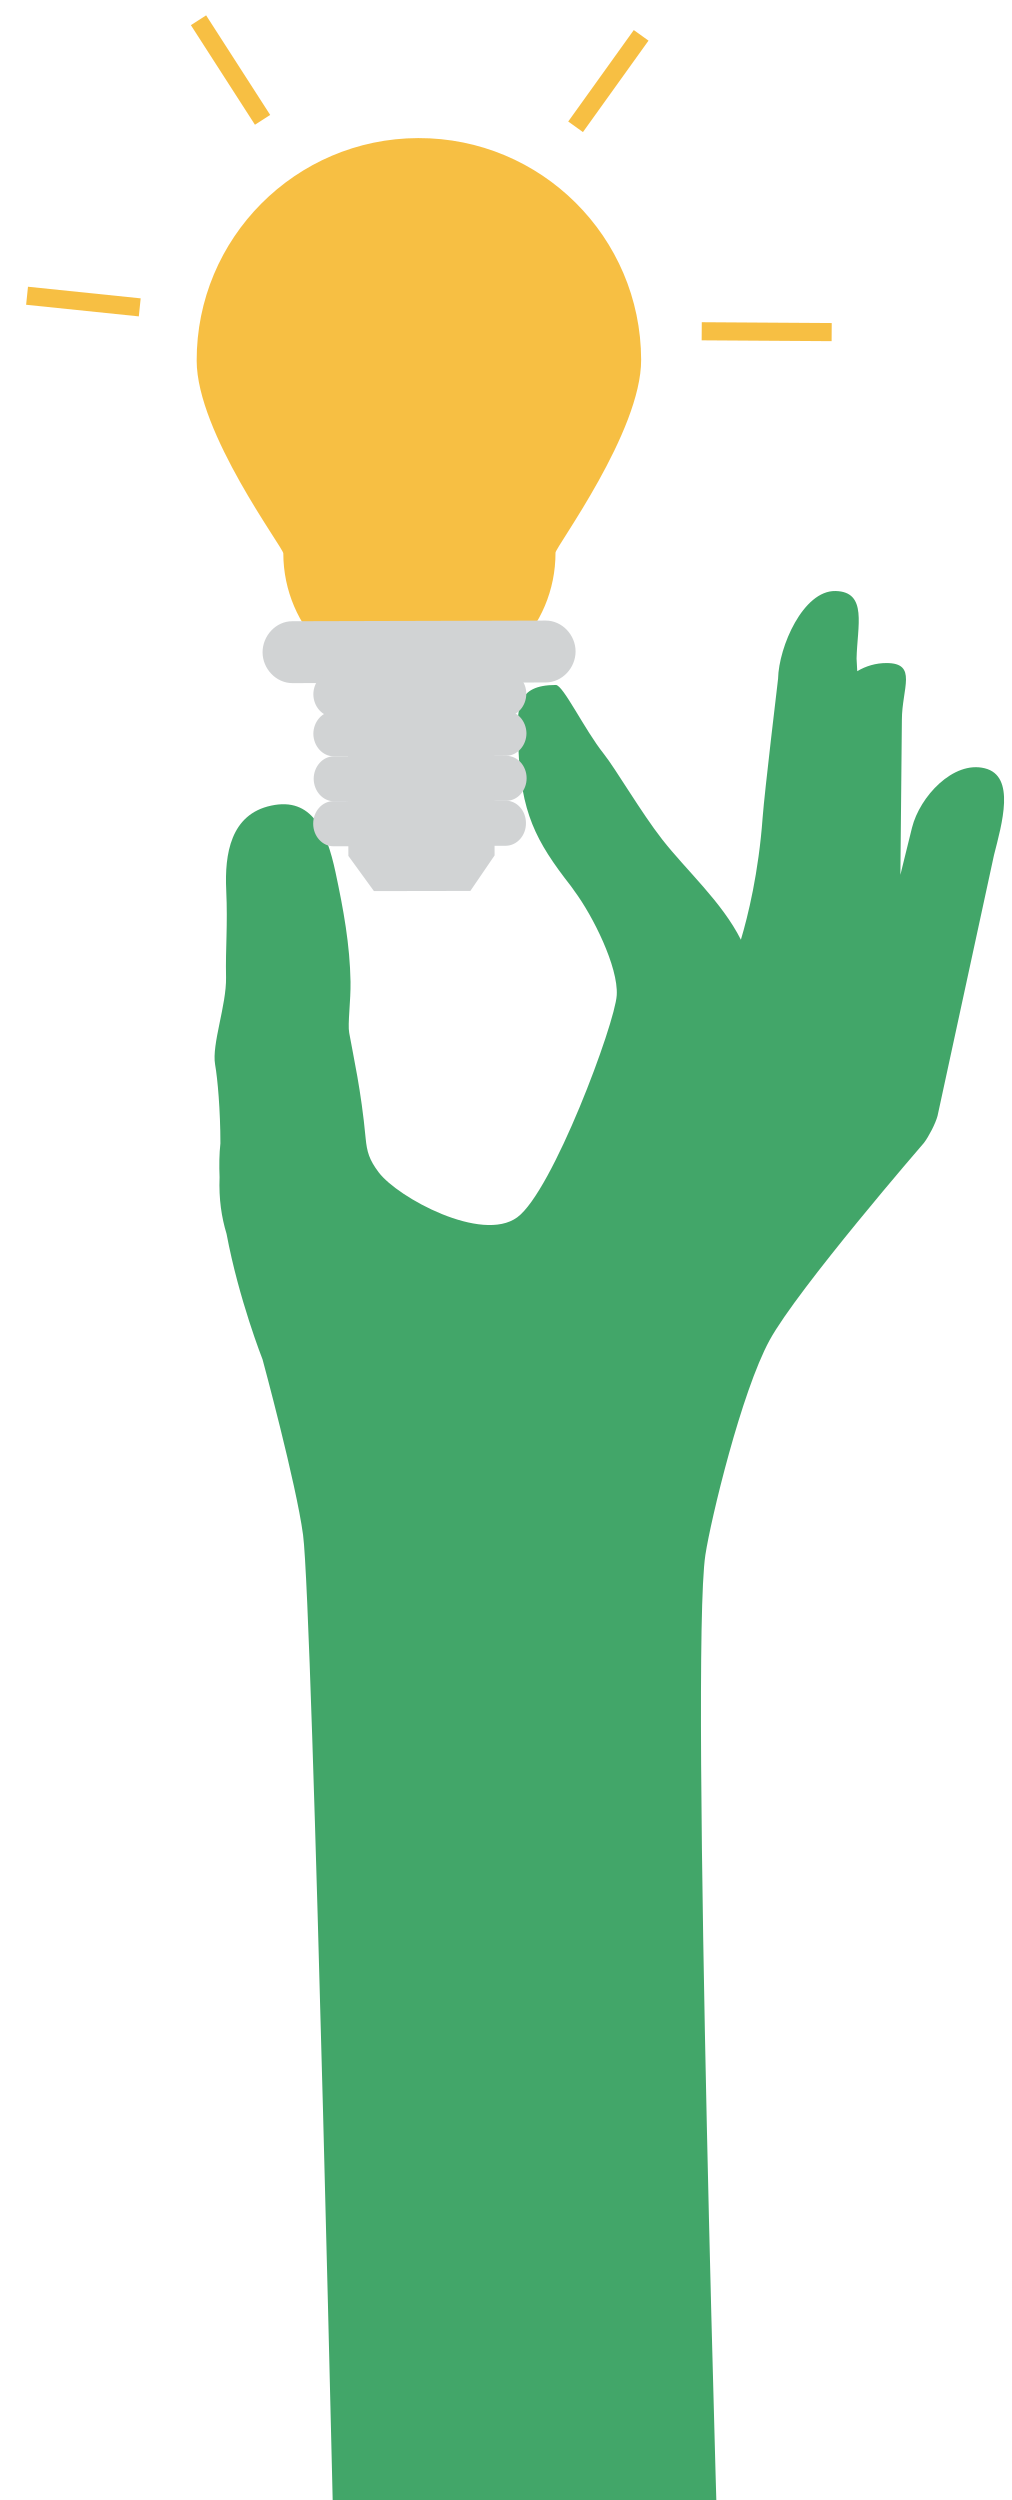
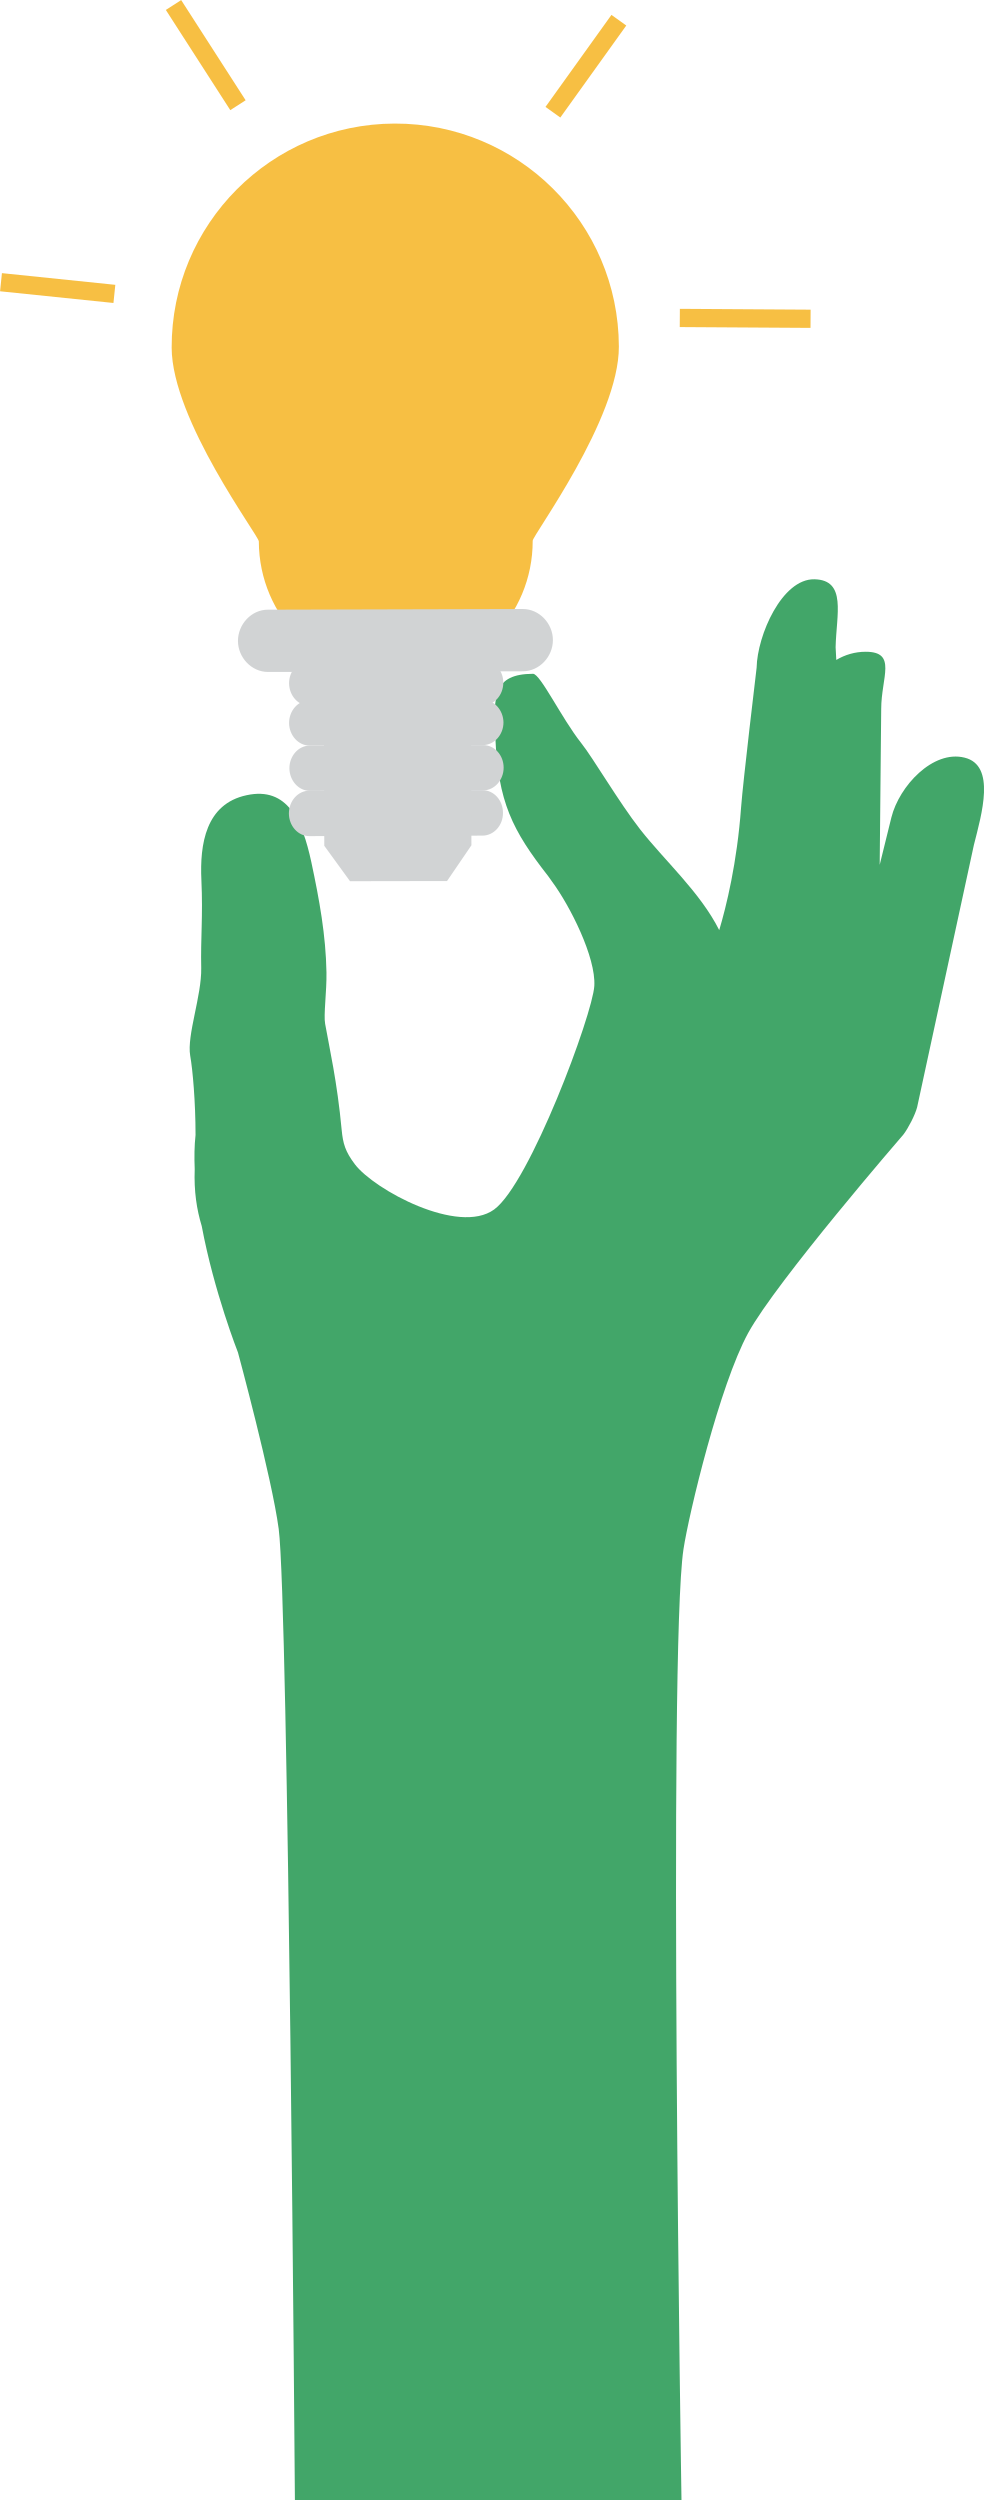
- <svg xmlns="http://www.w3.org/2000/svg" xmlns:xlink="http://www.w3.org/1999/xlink" version="1.1" id="Calque_1" x="0px" y="0px" width="60.93px" height="150.63px" viewBox="0 0 60.93 150.63" enable-background="new 0 0 60.93 150.63" xml:space="preserve">
+ <svg xmlns="http://www.w3.org/2000/svg" version="1.1" id="Calque_1" x="0px" y="0px" width="58.92px" height="149.71px" viewBox="0 0 58.92 149.71" enable-background="new 0 0 58.92 149.71" xml:space="preserve">
  <g>
-     <defs>
-       <path id="SVGID_1_" d="M74.5,150.63h-342c-2.21,0-4-1.79-4-4v-212c0-2.21,1.79-4,4-4h342c2.21,0,4,1.79,4,4v212    C78.5,148.84,76.71,150.63,74.5,150.63z" />
-     </defs>
-     <clipPath id="SVGID_2_">
-       <use xlink:href="#SVGID_1_" overflow="visible" />
-     </clipPath>
-     <g clip-path="url(#SVGID_2_)">
-       <path fill="#42A669" d="M59.33,46.29c-1.89-0.47-3.91,1.7-4.38,3.58l-0.7,2.84l0.09-9.33c0-1.9,0.97-3.43-0.93-3.43    c-0.64,0-1.24,0.18-1.76,0.49l-0.04-0.76c0.04-1.95,0.68-4.03-1.27-4.07c-1.94-0.04-3.42,3.35-3.46,5.29c0,0-0.82,6.86-0.93,8.36    c-0.24,3.32-0.89,5.96-1.31,7.36c-1.14-2.27-3.27-4.16-4.74-6.04c-1.28-1.64-2.8-4.25-3.53-5.17c-1.16-1.46-2.44-4.14-2.88-4.14    c-2.39,0.01-2.37,1.34-2.26,3.73c0.16,3.95,1.02,5.64,3.17,8.39c0.09,0.11,0.12,0.18,0.22,0.31c1.09,1.47,2.64,4.55,2.54,6.26    c-0.1,1.71-3.87,11.84-6,13.39c-2.13,1.55-7.18-1.18-8.34-2.71c-0.58-0.77-0.71-1.24-0.79-2.06c-0.27-2.9-0.73-4.88-0.99-6.35    c-0.1-0.53,0.1-1.95,0.08-3.08c-0.04-2.23-0.42-4.33-0.91-6.62c-0.53-2.46-1.42-4.52-3.87-3.99c-2.45,0.52-2.81,2.93-2.71,5.08    c0.1,2.2-0.05,3.44-0.01,5.27c0.03,1.67-0.87,4.03-0.66,5.25c0.15,0.84,0.32,2.77,0.32,4.75c-0.07,0.64-0.08,1.33-0.05,2.04    c-0.05,1.33,0.12,2.42,0.42,3.41c0.74,3.95,2.17,7.57,2.17,7.57s2.03,7.49,2.44,10.57c0.58,4.4,1.97,66.13,1.97,66.13l23.15-0.46    c0,0-1.81-58.32-0.88-64.46c0.33-2.16,2.17-9.82,3.87-12.94c1.7-3.11,9.3-11.89,9.3-11.89c0.29-0.38,0.7-1.17,0.82-1.63l3.4-15.71    C60.36,49.66,61.22,46.75,59.33,46.29z" />
+     <path fill="#42A669" d="M57.76,45.37c-1.89-0.47-3.91,1.7-4.38,3.58l-0.7,2.84l0.09-9.33c0-1.9,0.97-3.43-0.93-3.43   c-0.64,0-1.24,0.18-1.76,0.49l-0.04-0.76c0.04-1.95,0.68-4.03-1.27-4.07c-1.94-0.04-3.42,3.35-3.46,5.29c0,0-0.82,6.86-0.93,8.36   c-0.24,3.32-0.89,5.96-1.31,7.36c-1.14-2.27-3.27-4.16-4.74-6.04c-1.28-1.64-2.8-4.25-3.53-5.17c-1.16-1.46-2.44-4.14-2.88-4.14   c-2.39,0.01-2.37,1.34-2.26,3.73c0.16,3.95,1.02,5.64,3.17,8.39c0.09,0.11,0.12,0.18,0.22,0.31c1.09,1.47,2.64,4.55,2.54,6.26   c-0.1,1.71-3.87,11.84-6,13.39c-2.13,1.55-7.18-1.18-8.34-2.71c-0.58-0.77-0.71-1.24-0.79-2.06c-0.27-2.9-0.73-4.88-0.99-6.35   c-0.1-0.53,0.1-1.95,0.08-3.08c-0.04-2.23-0.42-4.33-0.91-6.62c-0.53-2.46-1.42-4.52-3.87-3.99c-2.45,0.52-2.81,2.93-2.71,5.08   c0.1,2.2-0.05,3.44-0.01,5.27c0.03,1.67-0.87,4.03-0.66,5.25c0.15,0.84,0.32,2.77,0.32,4.75c-0.07,0.64-0.08,1.33-0.05,2.04   c-0.05,1.33,0.12,2.42,0.42,3.41c0.74,3.95,2.17,7.57,2.17,7.57s2.03,7.49,2.44,10.57c0.58,4.4,0.97,58.15,0.97,58.15h23.15   c0,0-0.81-50.8,0.12-56.94c0.33-2.16,2.17-9.82,3.87-12.94c1.7-3.11,9.3-11.89,9.3-11.89c0.29-0.38,0.7-1.17,0.82-1.63l3.4-15.71   C58.79,48.74,59.65,45.83,57.76,45.37z" />
+     <g>
      <g>
-         <g>
-           <path id="ampoule_77_" fill="#F7BF43" d="M38.63,21.67C38.61,14.28,32.6,8.3,25.2,8.32c-7.39,0.02-13.37,6.03-13.35,13.42      c0.01,4.33,5.22,11.27,5.22,11.6c0.01,4.53,3.69,8.19,8.22,8.18c4.53-0.01,8.19-3.69,8.18-8.22      C33.47,32.97,38.65,26,38.63,21.67" />
-           <path id="ampoule_76_" fill="#D1D3D4" d="M32.89,41.12l-15.27,0.04c-0.99,0-1.8-0.87-1.8-1.86c0-0.99,0.8-1.87,1.79-1.87      l15.27-0.04c0.99,0,1.8,0.87,1.8,1.86C34.68,40.24,33.88,41.11,32.89,41.12" />
-           <path id="ampoule_75_" fill="#D1D3D4" d="M30.49,43.16l-10.38,0.03c-0.68,0-1.22-0.61-1.23-1.35c0-0.74,0.54-1.36,1.22-1.36      l10.39-0.03c0.67,0,1.22,0.61,1.22,1.35C31.71,42.54,31.17,43.16,30.49,43.16" />
-           <path id="ampoule_74_" fill="#D1D3D4" d="M30.5,45.54l-10.39,0.03c-0.67,0-1.22-0.61-1.23-1.35c0-0.74,0.54-1.36,1.22-1.36      l10.39-0.03c0.67,0,1.22,0.61,1.23,1.35C31.72,44.92,31.17,45.53,30.5,45.54" />
-           <path id="ampoule_73_" fill="#D1D3D4" d="M30.51,48.25l-10.38,0.03c-0.68,0-1.22-0.61-1.23-1.35c0-0.74,0.54-1.36,1.22-1.36      l10.39-0.03c0.68,0,1.22,0.61,1.22,1.35C31.73,47.63,31.18,48.25,30.51,48.25" />
-           <path id="ampoule_72_" fill="#D1D3D4" d="M30.48,50.96l-10.39,0.03c-0.67,0-1.22-0.61-1.22-1.36c0-0.74,0.54-1.36,1.22-1.36      l10.38-0.03c0.68,0,1.22,0.61,1.22,1.35C31.7,50.34,31.15,50.95,30.48,50.96" />
-           <polygon id="ampoule_71_" fill="#D1D3D4" points="29.8,51.54 28.34,53.68 22.53,53.69 20.99,51.57 20.95,39.12 29.77,39.1           " />
-         </g>
-         <g>
-           <line fill="#F7BF43" stroke="#F7BF43" stroke-width="1.092" stroke-miterlimit="10" x1="15.82" y1="7.22" x2="11.96" y2="1.22" />
-           <line fill="#F7BF43" stroke="#F7BF43" stroke-width="1.092" stroke-miterlimit="10" x1="8.42" y1="18.52" x2="1.63" y2="17.82" />
-           <line fill="#F7BF43" stroke="#F7BF43" stroke-width="1.092" stroke-miterlimit="10" x1="34.68" y1="7.64" x2="38.63" y2="2.13" />
-           <line fill="#F7BF43" stroke="#F7BF43" stroke-width="1.092" stroke-miterlimit="10" x1="42.28" y1="19.96" x2="50.11" y2="20.01" />
-         </g>
+         <path id="ampoule_77_" fill="#F7BF43" d="M37.06,20.75C37.04,13.36,31.03,7.38,23.63,7.4c-7.39,0.02-13.37,6.03-13.35,13.42     c0.01,4.33,5.22,11.27,5.22,11.6c0.01,4.53,3.69,8.19,8.22,8.18s8.19-3.69,8.18-8.22C31.9,32.05,37.08,25.08,37.06,20.75" />
+         <path id="ampoule_76_" fill="#D1D3D4" d="M31.32,40.2l-15.27,0.04c-0.99,0-1.8-0.87-1.8-1.86s0.8-1.87,1.79-1.87l15.27-0.04     c0.99,0,1.8,0.87,1.8,1.86C33.11,39.32,32.31,40.19,31.32,40.2" />
+         <path id="ampoule_75_" fill="#D1D3D4" d="M28.92,42.24l-10.38,0.03c-0.68,0-1.22-0.61-1.23-1.35c0-0.74,0.54-1.36,1.22-1.36     l10.39-0.03c0.67,0,1.22,0.61,1.22,1.35C30.14,41.62,29.6,42.24,28.92,42.24" />
+         <path id="ampoule_74_" fill="#D1D3D4" d="M28.93,44.62l-10.39,0.03c-0.67,0-1.22-0.61-1.23-1.35c0-0.74,0.54-1.36,1.22-1.36     l10.39-0.03c0.67,0,1.22,0.61,1.23,1.35C30.15,44,29.6,44.61,28.93,44.62" />
+         <path id="ampoule_73_" fill="#D1D3D4" d="M28.94,47.33l-10.38,0.03c-0.68,0-1.22-0.61-1.23-1.35c0-0.74,0.54-1.36,1.22-1.36     l10.39-0.03c0.68,0,1.22,0.61,1.22,1.35C30.16,46.71,29.61,47.33,28.94,47.33" />
+         <path id="ampoule_72_" fill="#D1D3D4" d="M28.91,50.04l-10.39,0.03c-0.67,0-1.22-0.61-1.22-1.36c0-0.74,0.54-1.36,1.22-1.36     l10.38-0.03c0.68,0,1.22,0.61,1.22,1.35C30.13,49.42,29.58,50.03,28.91,50.04" />
+         <polygon id="ampoule_71_" fill="#D1D3D4" points="28.23,50.62 26.77,52.76 20.96,52.77 19.42,50.65 19.38,38.2 28.2,38.18    " />
+       </g>
+       <g>
+         <line fill="none" stroke="#F7BF43" stroke-width="1.092" stroke-miterlimit="10" x1="14.25" y1="6.3" x2="10.39" y2="0.3" />
+         <line fill="none" stroke="#F7BF43" stroke-width="1.092" stroke-miterlimit="10" x1="6.85" y1="17.6" x2="0.06" y2="16.9" />
+         <line fill="none" stroke="#F7BF43" stroke-width="1.092" stroke-miterlimit="10" x1="33.11" y1="6.72" x2="37.06" y2="1.21" />
+         <line fill="none" stroke="#F7BF43" stroke-width="1.092" stroke-miterlimit="10" x1="40.71" y1="19.04" x2="48.54" y2="19.09" />
      </g>
    </g>
  </g>
  <g>
</g>
  <g>
</g>
  <g>
</g>
  <g>
</g>
  <g>
</g>
  <g>
</g>
  <g>
</g>
  <g>
</g>
  <g>
</g>
  <g>
</g>
  <g>
</g>
  <g>
</g>
  <g>
</g>
  <g>
</g>
  <g>
</g>
</svg>
